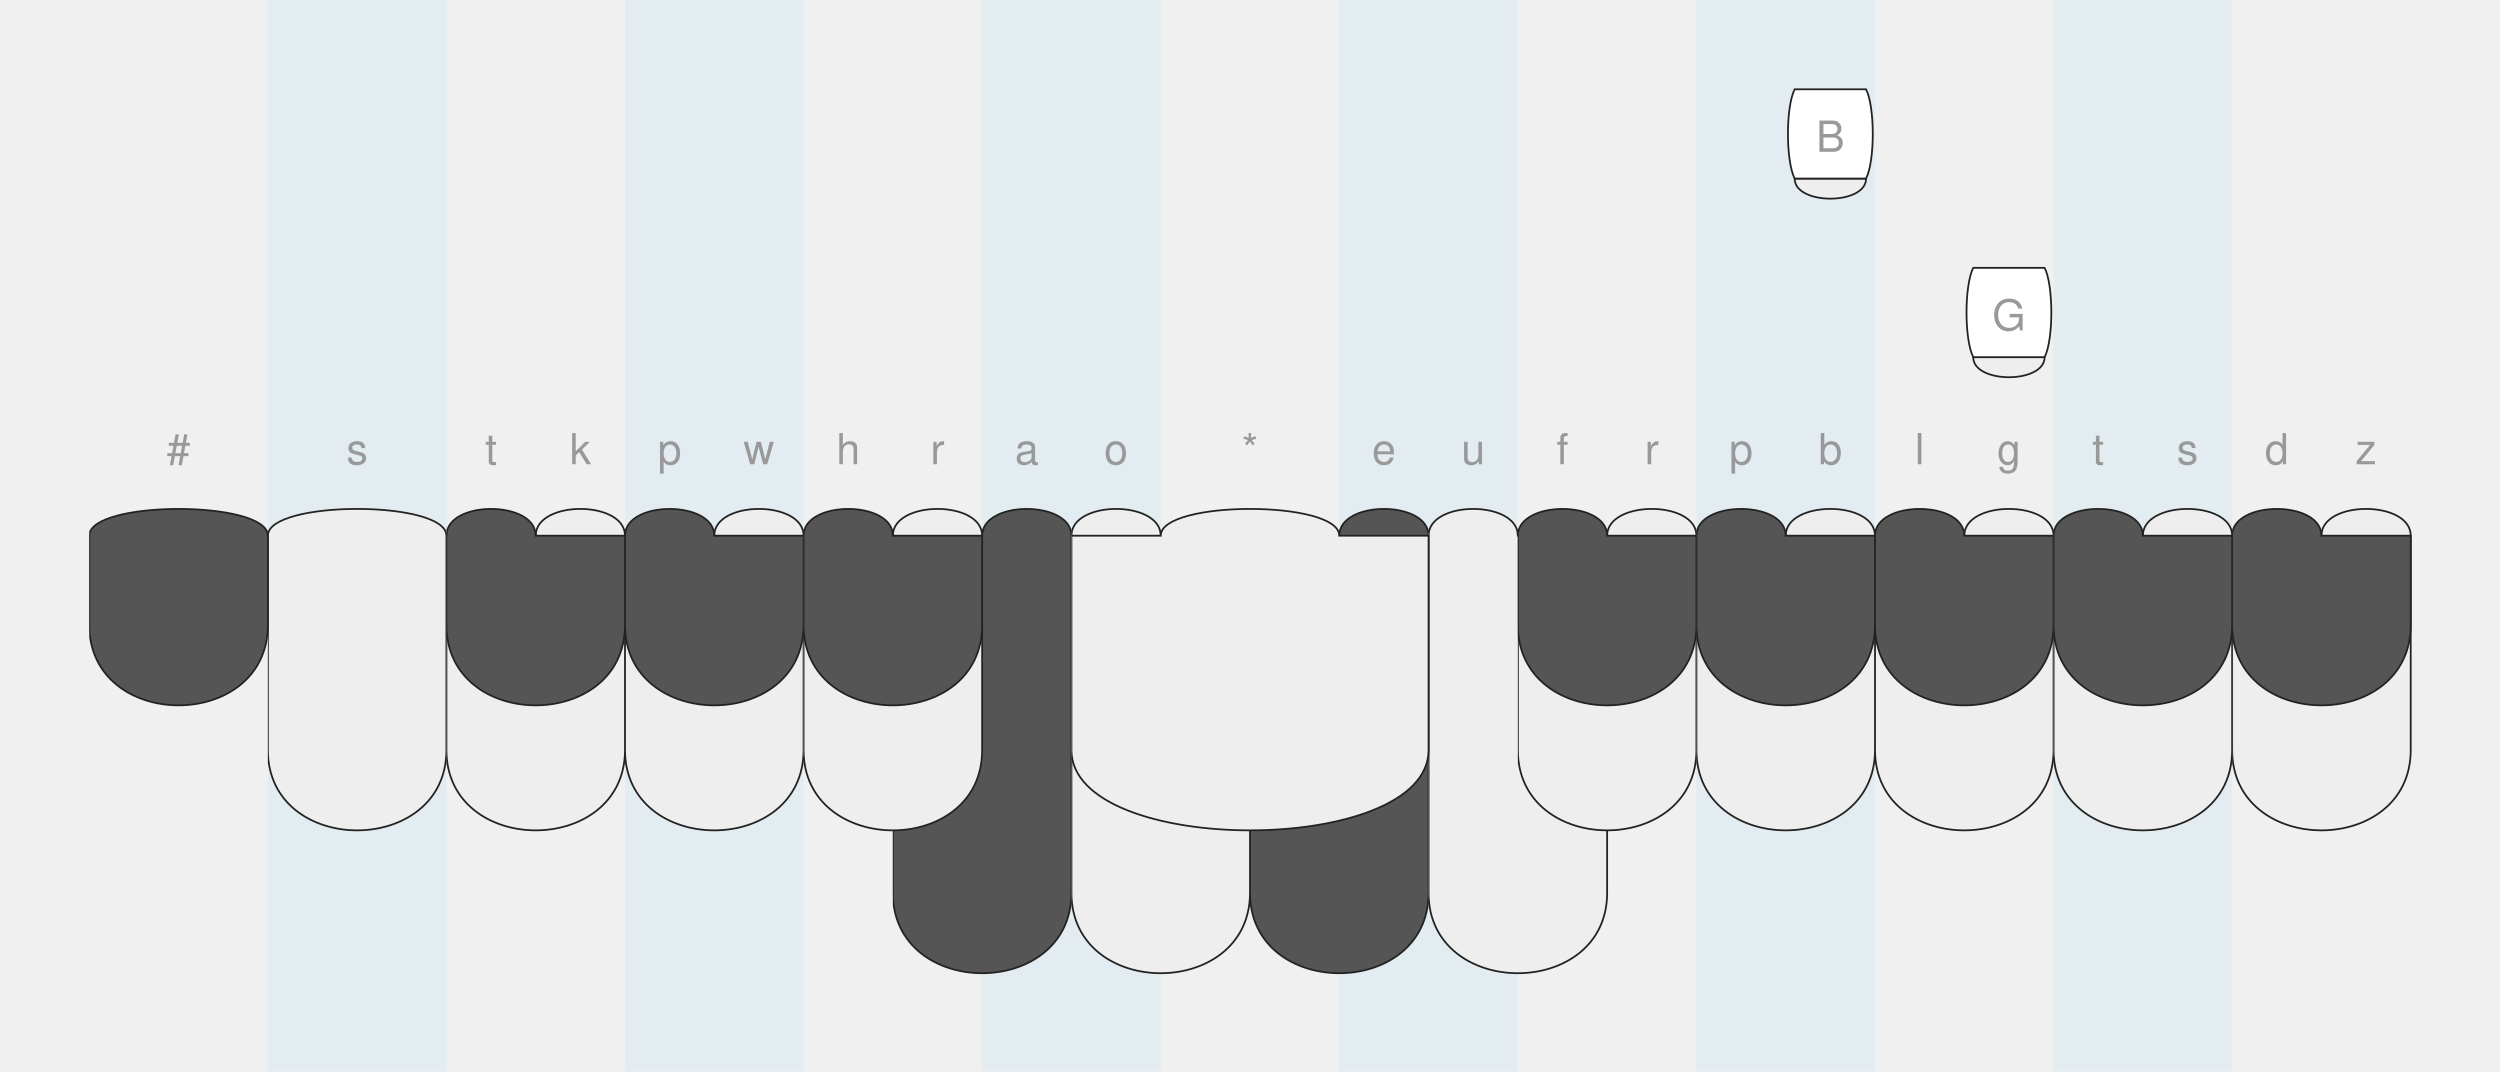
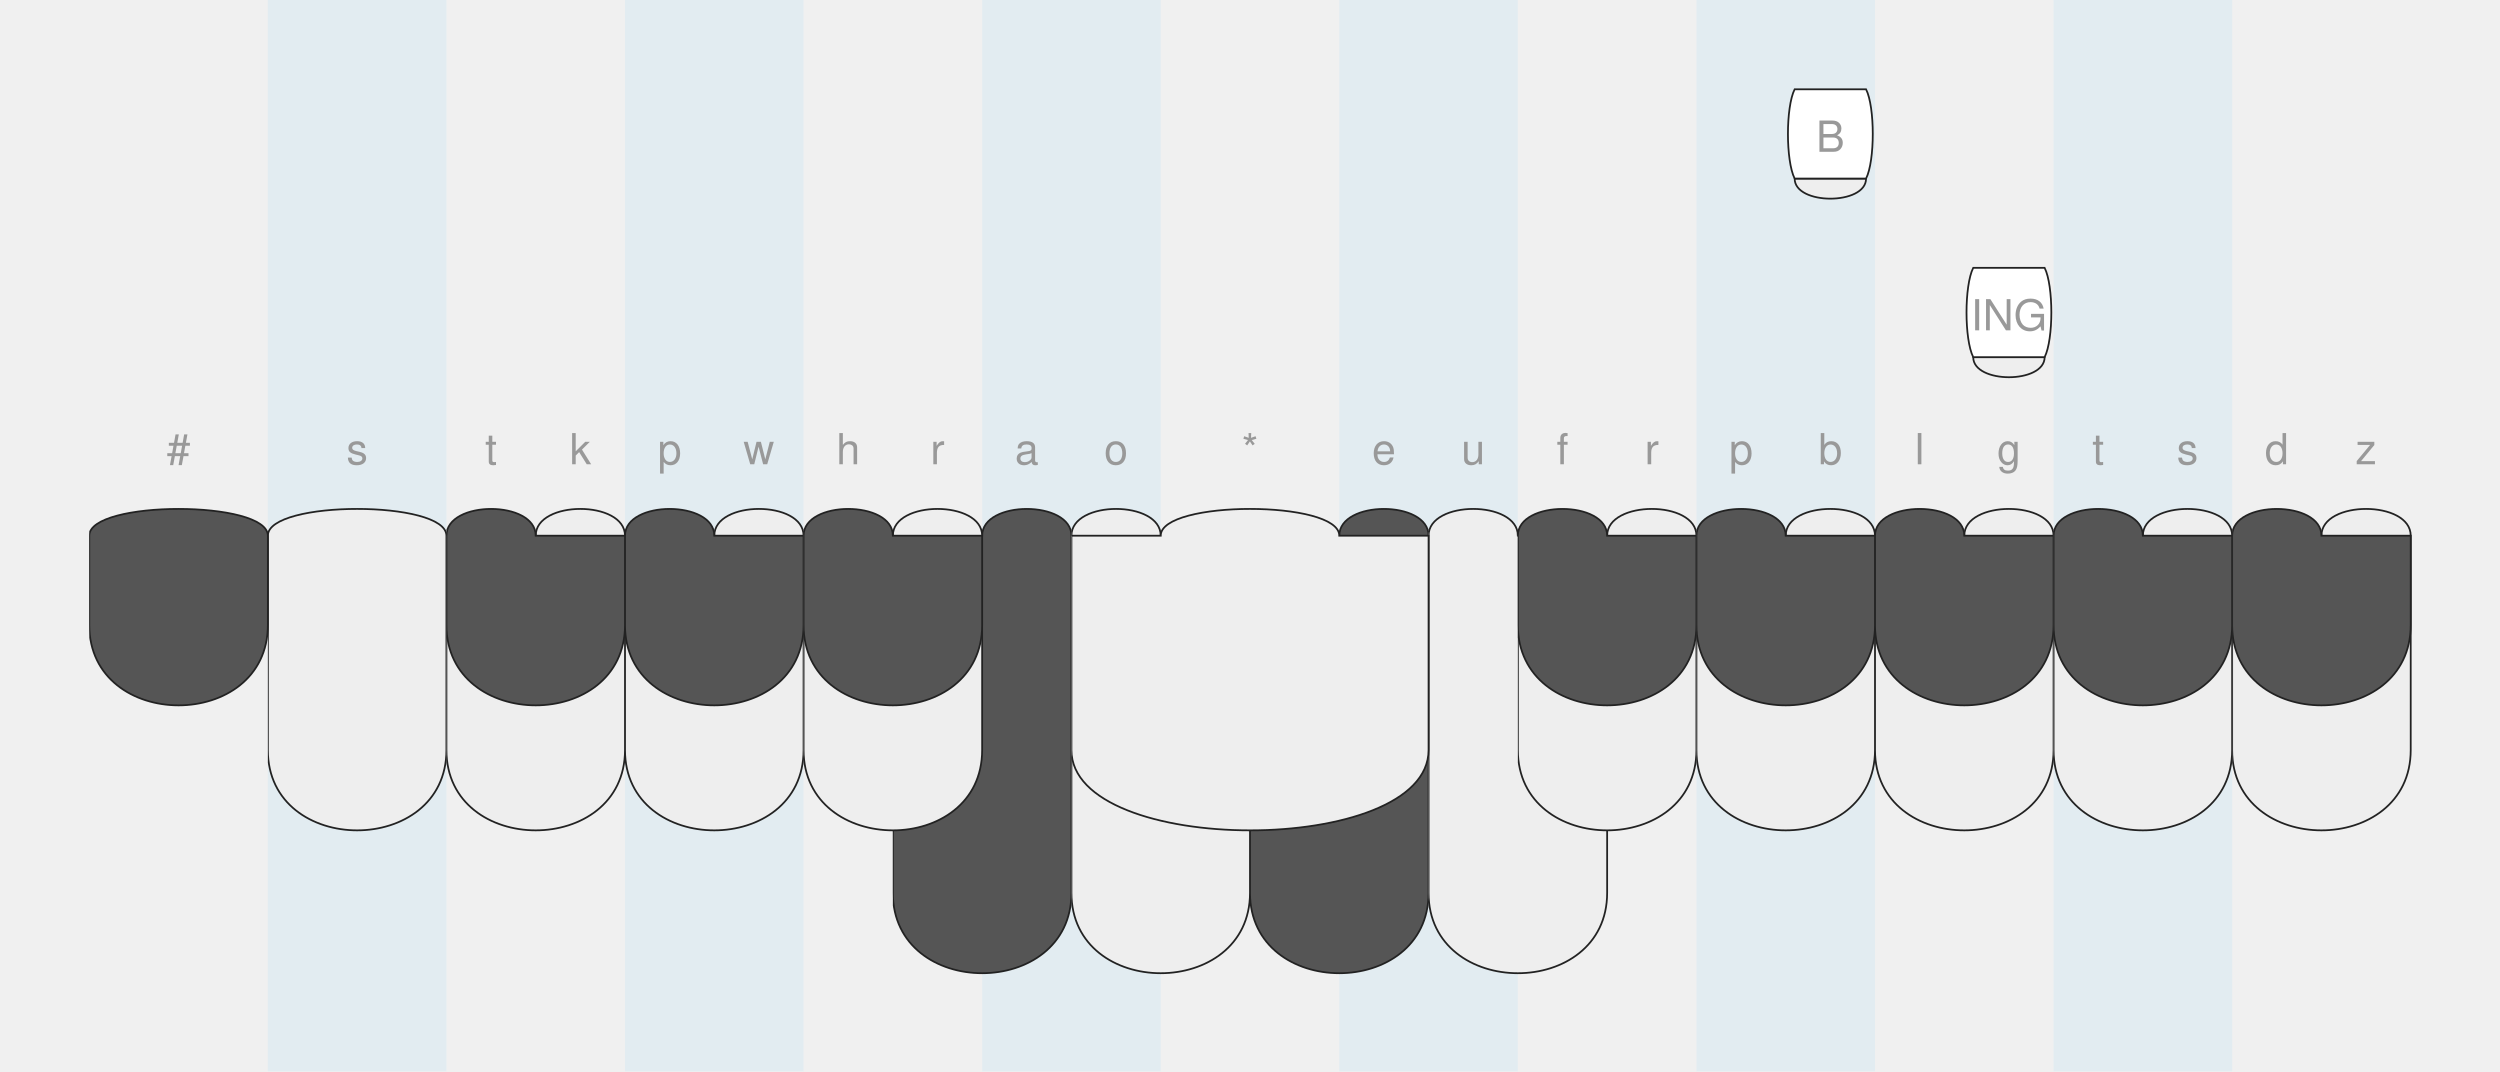
<svg xmlns="http://www.w3.org/2000/svg" xmlns:xlink="http://www.w3.org/1999/xlink" version="1.1" baseProfile="full" viewBox="0 0 1400 600">
  <style type="text/css">
    .rule-line {
  stroke-width: 0;
  stroke: #66CCFF;
}

.finger-column {
  fill: #66CCFF;
  opacity: 0.1;
}

.stroked {
  stroke-width: 1;
  stroke: #222;
}

.darkFill {
  fill: #555;
}

.lightFill {
  fill: #eee;
}

.whiteFill {
  fill: #fff;
}

.buttonLabel {
  text-anchor: middle;
  text-transform: capitalize;
  font-family: Helvetica, Arial, sans-serif;
  font-size: 24px;
  fill: #999;
}

svg {
  /* border: 1px dotted white; */
}

  </style>
  <symbol id="finger-column">
    <rect x="0" y="0" width="100" height="600" />
  </symbol>
  <use xlink:href="#finger-column" transform="translate(150)" class="finger-column" />
  <use xlink:href="#finger-column" transform="translate(350)" class="finger-column" />
  <use xlink:href="#finger-column" transform="translate(550)" class="finger-column" />
  <use xlink:href="#finger-column" transform="translate(750)" class="finger-column" />
  <use xlink:href="#finger-column" transform="translate(950)" class="finger-column" />
  <use xlink:href="#finger-column" transform="translate(1150)" class="finger-column" />
  <symbol id="vertical-rule">
    <path d="M0 0 V 10000" />
  </symbol>
  <use xlink:href="#vertical-rule" transform="translate(50)" class="rule-line" />
  <use xlink:href="#vertical-rule" transform="translate(100)" class="rule-line" />
  <use xlink:href="#vertical-rule" transform="translate(150)" class="rule-line" />
  <use xlink:href="#vertical-rule" transform="translate(200)" class="rule-line" />
  <use xlink:href="#vertical-rule" transform="translate(250)" class="rule-line" />
  <use xlink:href="#vertical-rule" transform="translate(300)" class="rule-line" />
  <use xlink:href="#vertical-rule" transform="translate(350)" class="rule-line" />
  <use xlink:href="#vertical-rule" transform="translate(400)" class="rule-line" />
  <use xlink:href="#vertical-rule" transform="translate(450)" class="rule-line" />
  <use xlink:href="#vertical-rule" transform="translate(500)" class="rule-line" />
  <use xlink:href="#vertical-rule" transform="translate(550)" class="rule-line" />
  <use xlink:href="#vertical-rule" transform="translate(600)" class="rule-line" />
  <use xlink:href="#vertical-rule" transform="translate(650)" class="rule-line" />
  <use xlink:href="#vertical-rule" transform="translate(700)" class="rule-line" />
  <use xlink:href="#vertical-rule" transform="translate(750)" class="rule-line" />
  <use xlink:href="#vertical-rule" transform="translate(800)" class="rule-line" />
  <use xlink:href="#vertical-rule" transform="translate(850)" class="rule-line" />
  <use xlink:href="#vertical-rule" transform="translate(900)" class="rule-line" />
  <use xlink:href="#vertical-rule" transform="translate(950)" class="rule-line" />
  <use xlink:href="#vertical-rule" transform="translate(1000)" class="rule-line" />
  <use xlink:href="#vertical-rule" transform="translate(1050)" class="rule-line" />
  <use xlink:href="#vertical-rule" transform="translate(1100)" class="rule-line" />
  <use xlink:href="#vertical-rule" transform="translate(1150)" class="rule-line" />
  <use xlink:href="#vertical-rule" transform="translate(1200)" class="rule-line" />
  <use xlink:href="#vertical-rule" transform="translate(1250)" class="rule-line" />
  <use xlink:href="#vertical-rule" transform="translate(1300)" class="rule-line" />
  <use xlink:href="#vertical-rule" transform="translate(1350)" class="rule-line" />
  <symbol id="horizontal-rule">
    <path d="M0 0 H 10000" />
  </symbol>
  <use xlink:href="#horizontal-rule" transform="translate(0 0)" class="rule-line" />
  <use xlink:href="#horizontal-rule" transform="translate(0 50)" class="rule-line" />
  <use xlink:href="#horizontal-rule" transform="translate(0 100)" class="rule-line" />
  <use xlink:href="#horizontal-rule" transform="translate(0 150)" class="rule-line" />
  <use xlink:href="#horizontal-rule" transform="translate(0 200)" class="rule-line" />
  <use xlink:href="#horizontal-rule" transform="translate(0 250)" class="rule-line" />
  <use xlink:href="#horizontal-rule" transform="translate(0 300)" class="rule-line" />
  <use xlink:href="#horizontal-rule" transform="translate(0 350)" class="rule-line" />
  <use xlink:href="#horizontal-rule" transform="translate(0 400)" class="rule-line" />
  <use xlink:href="#horizontal-rule" transform="translate(0 450)" class="rule-line" />
  <use xlink:href="#horizontal-rule" transform="translate(0 500)" class="rule-line" />
  <use xlink:href="#horizontal-rule" transform="translate(0 550)" class="rule-line" />
  <use xlink:href="#horizontal-rule" transform="translate(0 600)" class="rule-line" />
  <symbol id="topRowPath">
    <path d="M 0.0 100 C 0.0 80.0 50.0 80.0 50.0 100 L 100.0 100 L 100.0 150 C 100.0 210.0 0.0 210.0 0.0 150 z" />
  </symbol>
  <symbol id="bottomRowPath">
    <path d="M 0.0 100 L 50.0 100 C 50.0 80.0 100.0 80.0 100.0 100 L 100.0 220 C 100.0 280.0 0.0 280.0 0.0 220 z" />
  </symbol>
  <symbol id="doubleRowPath">
    <path d="M 0.0 100 C 0.0 80.0 100.0 80.0 100.0 100 L 100.0 220 C 100.0 280.0 0.0 280.0 0.0 220 z" />
  </symbol>
  <symbol id="thumbFirstPath">
    <path d="M 0.0 100 L 50.0 100 C 50.0 80.0 100.0 80.0 100.0 100 L 100.0 300 C 100.0 360.0 0.0 360.0 0.0 300 z" />
  </symbol>
  <symbol id="thumbSecondPath">
    <path d="M 0.0 100 C 0.0 80.0 50.0 80.0 50.0 100 L 100.0 100 L 100.0 300 C 100.0 360.0 0.0 360.0 0.0 300 z" />
  </symbol>
  <symbol id="starKeyPath">
    <path d="M 0.0 100 L 50.0 100 C 50.0 80.0 150.0 80.0 150.0 100 L 200.0 100 L 200.0 220 C 200.0 280.0 0.0 280.0 0.0 220 z" />
  </symbol>
  <symbol id="numberKeyPath">
    <path d="M 0.0 100 C 0.0 80.0 100.0 80.0 100.0 100 L 100.0 150 C 100.0 210.0 0.0 210.0 0.0 150 z" />
  </symbol>
  <symbol id="matcher-width-1">
    <path d="M 5.0 100 L 45.0 100 C 45.0 115.0 5.0 115.0 5.0 100 z" />
  </symbol>
  <symbol id="matcher-width-2">
    <path d="M 5.0 100 L 95.0 100 C 95.0 115.0 5.0 115.0 5.0 100 z" />
  </symbol>
  <symbol id="span-width-1">
    <path d="M 5.0 100 L 45.0 100 C 50.0 110 50.0 140 45.0 150 L 5.0 150 C  0 140 0 110 5.0 100 z" />
  </symbol>
  <symbol id="span-width-2">
    <path d="M 5.0 100 L 95.0 100 C 100.0 110 100.0 140 95.0 150 L 5.0 150 C  0 140 0 110 5.0 100 z" />
  </symbol>
  <symbol id="span-width-3">
    <path d="M 5.0 100 L 145.0 100 C 150.0 110 150.0 140 145.0 150 L 5.0 150 C  0 140 0 110 5.0 100 z" />
  </symbol>
  <symbol id="span-width-4">
    <path d="M 5.0 100 L 195.0 100 C 200.0 110 200.0 140 195.0 150 L 5.0 150 C  0 140 0 110 5.0 100 z" />
  </symbol>
  <symbol id="span-width-5">
    <path d="M 5.0 100 L 245.0 100 C 250.0 110 250.0 140 245.0 150 L 5.0 150 C  0 140 0 110 5.0 100 z" />
  </symbol>
  <symbol id="span-width-6">
    <path d="M 5.0 100 L 295.0 100 C 300.0 110 300.0 140 295.0 150 L 5.0 150 C  0 140 0 110 5.0 100 z" />
  </symbol>
  <symbol id="span-width-7">
    <path d="M 5.0 100 L 345.0 100 C 350.0 110 350.0 140 345.0 150 L 5.0 150 C  0 140 0 110 5.0 100 z" />
  </symbol>
  <symbol id="span-width-8">
    <path d="M 5.0 100 L 395.0 100 C 400.0 110 400.0 140 395.0 150 L 5.0 150 C  0 140 0 110 5.0 100 z" />
  </symbol>
  <symbol id="span-width-9">
    <path d="M 5.0 100 L 445.0 100 C 450.0 110 450.0 140 445.0 150 L 5.0 150 C  0 140 0 110 5.0 100 z" />
  </symbol>
  <symbol id="span-width-10">
    <path d="M 5.0 100 L 495.0 100 C 500.0 110 500.0 140 495.0 150 L 5.0 150 C  0 140 0 110 5.0 100 z" />
  </symbol>
  <symbol id="span-width-11">
    <path d="M 5.0 100 L 545.0 100 C 550.0 110 550.0 140 545.0 150 L 5.0 150 C  0 140 0 110 5.0 100 z" />
  </symbol>
  <symbol id="span-width-12">
    <path d="M 5.0 100 L 595.0 100 C 600.0 110 600.0 140 595.0 150 L 5.0 150 C  0 140 0 110 5.0 100 z" />
  </symbol>
  <symbol id="span-width-13">
    <path d="M 5.0 100 L 645.0 100 C 650.0 110 650.0 140 645.0 150 L 5.0 150 C  0 140 0 110 5.0 100 z" />
  </symbol>
  <symbol id="span-width-14">
    <path d="M 5.0 100 L 695.0 100 C 700.0 110 700.0 140 695.0 150 L 5.0 150 C  0 140 0 110 5.0 100 z" />
  </symbol>
  <symbol id="span-width-15">
    <path d="M 5.0 100 L 745.0 100 C 750.0 110 750.0 140 745.0 150 L 5.0 150 C  0 140 0 110 5.0 100 z" />
  </symbol>
  <g transform="translate(100 100)">
    <use xlink:href="#thumbFirstPath" x="400" y="100" class="stroked darkFill" />
    <use xlink:href="#thumbSecondPath" x="500" y="100" class="stroked lightFill" />
    <use xlink:href="#thumbFirstPath" x="600" y="100" class="stroked darkFill" />
    <use xlink:href="#thumbSecondPath" x="700" y="100" class="stroked lightFill" />
    <use xlink:href="#doubleRowPath" x="50.0" y="100" class="stroked lightFill" />
    <use xlink:href="#bottomRowPath" x="150.0" y="100" class="stroked lightFill" />
    <use xlink:href="#bottomRowPath" x="250.0" y="100" class="stroked lightFill" />
    <use xlink:href="#bottomRowPath" x="350.0" y="100" class="stroked lightFill" />
    <use xlink:href="#starKeyPath" x="500" y="100" class="stroked lightFill" />
    <use xlink:href="#bottomRowPath" x="750.0" y="100" class="stroked lightFill" />
    <use xlink:href="#bottomRowPath" x="850.0" y="100" class="stroked lightFill" />
    <use xlink:href="#bottomRowPath" x="950.0" y="100" class="stroked lightFill" />
    <use xlink:href="#bottomRowPath" x="1050.0" y="100" class="stroked lightFill" />
    <use xlink:href="#bottomRowPath" x="1150.0" y="100" class="stroked lightFill" />
    <use xlink:href="#numberKeyPath" x="-50.0" y="100" class="stroked darkFill" />
    <use xlink:href="#topRowPath" x="150.0" y="100" class="stroked darkFill" />
    <use xlink:href="#topRowPath" x="250.0" y="100" class="stroked darkFill" />
    <use xlink:href="#topRowPath" x="350.0" y="100" class="stroked darkFill" />
    <use xlink:href="#topRowPath" x="750.0" y="100" class="stroked darkFill" />
    <use xlink:href="#topRowPath" x="850.0" y="100" class="stroked darkFill" />
    <use xlink:href="#topRowPath" x="950.0" y="100" class="stroked darkFill" />
    <use xlink:href="#topRowPath" x="1050.0" y="100" class="stroked darkFill" />
    <use xlink:href="#topRowPath" x="1150.0" y="100" class="stroked darkFill" />
    <text class="buttonLabel" y="160" x="0">
      <tspan>#</tspan>
    </text>
    <text class="buttonLabel" y="160" x="100">
      <tspan>s</tspan>
    </text>
    <text class="buttonLabel" y="160" x="175">
      <tspan>t</tspan>
    </text>
    <text class="buttonLabel" y="160" x="225">
      <tspan>k</tspan>
    </text>
    <text class="buttonLabel" y="160" x="275">
      <tspan>p</tspan>
    </text>
    <text class="buttonLabel" y="160" x="325">
      <tspan>w</tspan>
    </text>
    <text class="buttonLabel" y="160" x="375">
      <tspan>h</tspan>
    </text>
    <text class="buttonLabel" y="160" x="425">
      <tspan>r</tspan>
    </text>
    <text class="buttonLabel" y="160" x="475">
      <tspan>a</tspan>
    </text>
    <text class="buttonLabel" y="160" x="525">
      <tspan>o</tspan>
    </text>
    <text class="buttonLabel" y="160" x="600">
      <tspan>*</tspan>
    </text>
    <text class="buttonLabel" y="160" x="675">
      <tspan>e</tspan>
    </text>
    <text class="buttonLabel" y="160" x="725">
      <tspan>u</tspan>
    </text>
    <text class="buttonLabel" y="160" x="775">
      <tspan>f</tspan>
    </text>
    <text class="buttonLabel" y="160" x="825">
      <tspan>r</tspan>
    </text>
    <text class="buttonLabel" y="160" x="875">
      <tspan>p</tspan>
    </text>
    <text class="buttonLabel" y="160" x="925">
      <tspan>b</tspan>
    </text>
    <text class="buttonLabel" y="160" x="975">
      <tspan>l</tspan>
    </text>
    <text class="buttonLabel" y="160" x="1025">
      <tspan>g</tspan>
    </text>
    <text class="buttonLabel" y="160" x="1075">
      <tspan>t</tspan>
    </text>
    <text class="buttonLabel" y="160" x="1125">
      <tspan>s</tspan>
    </text>
    <text class="buttonLabel" y="160" x="1175">
      <tspan>d</tspan>
    </text>
    <text class="buttonLabel" y="160" x="1225">
      <tspan>z</tspan>
    </text>
    <g class="definition-stroke" transform="translate(0 -100)">
      <g class="stroke-brick">
        <use xlink:href="#matcher-width-1" x="900" y="0" class="stroked lightFill" />
        <use xlink:href="#span-width-1" x="900" y="-50" class="stroked whiteFill" />
        <text class="buttonLabel" x="925.0" y="85">
          <tspan>B</tspan>
        </text>
      </g>
    </g>
    <g class="definition-stroke" transform="translate(0 0)">
      <g class="stroke-brick">
        <use xlink:href="#matcher-width-1" x="1000" y="0" class="stroked lightFill" />
        <use xlink:href="#span-width-1" x="1000" y="-50" class="stroked whiteFill" />
        <text class="buttonLabel" x="1025.0" y="85">
-           <tspan>G</tspan>
+           <tspan>ING</tspan>
        </text>
      </g>
    </g>
  </g>
</svg>
